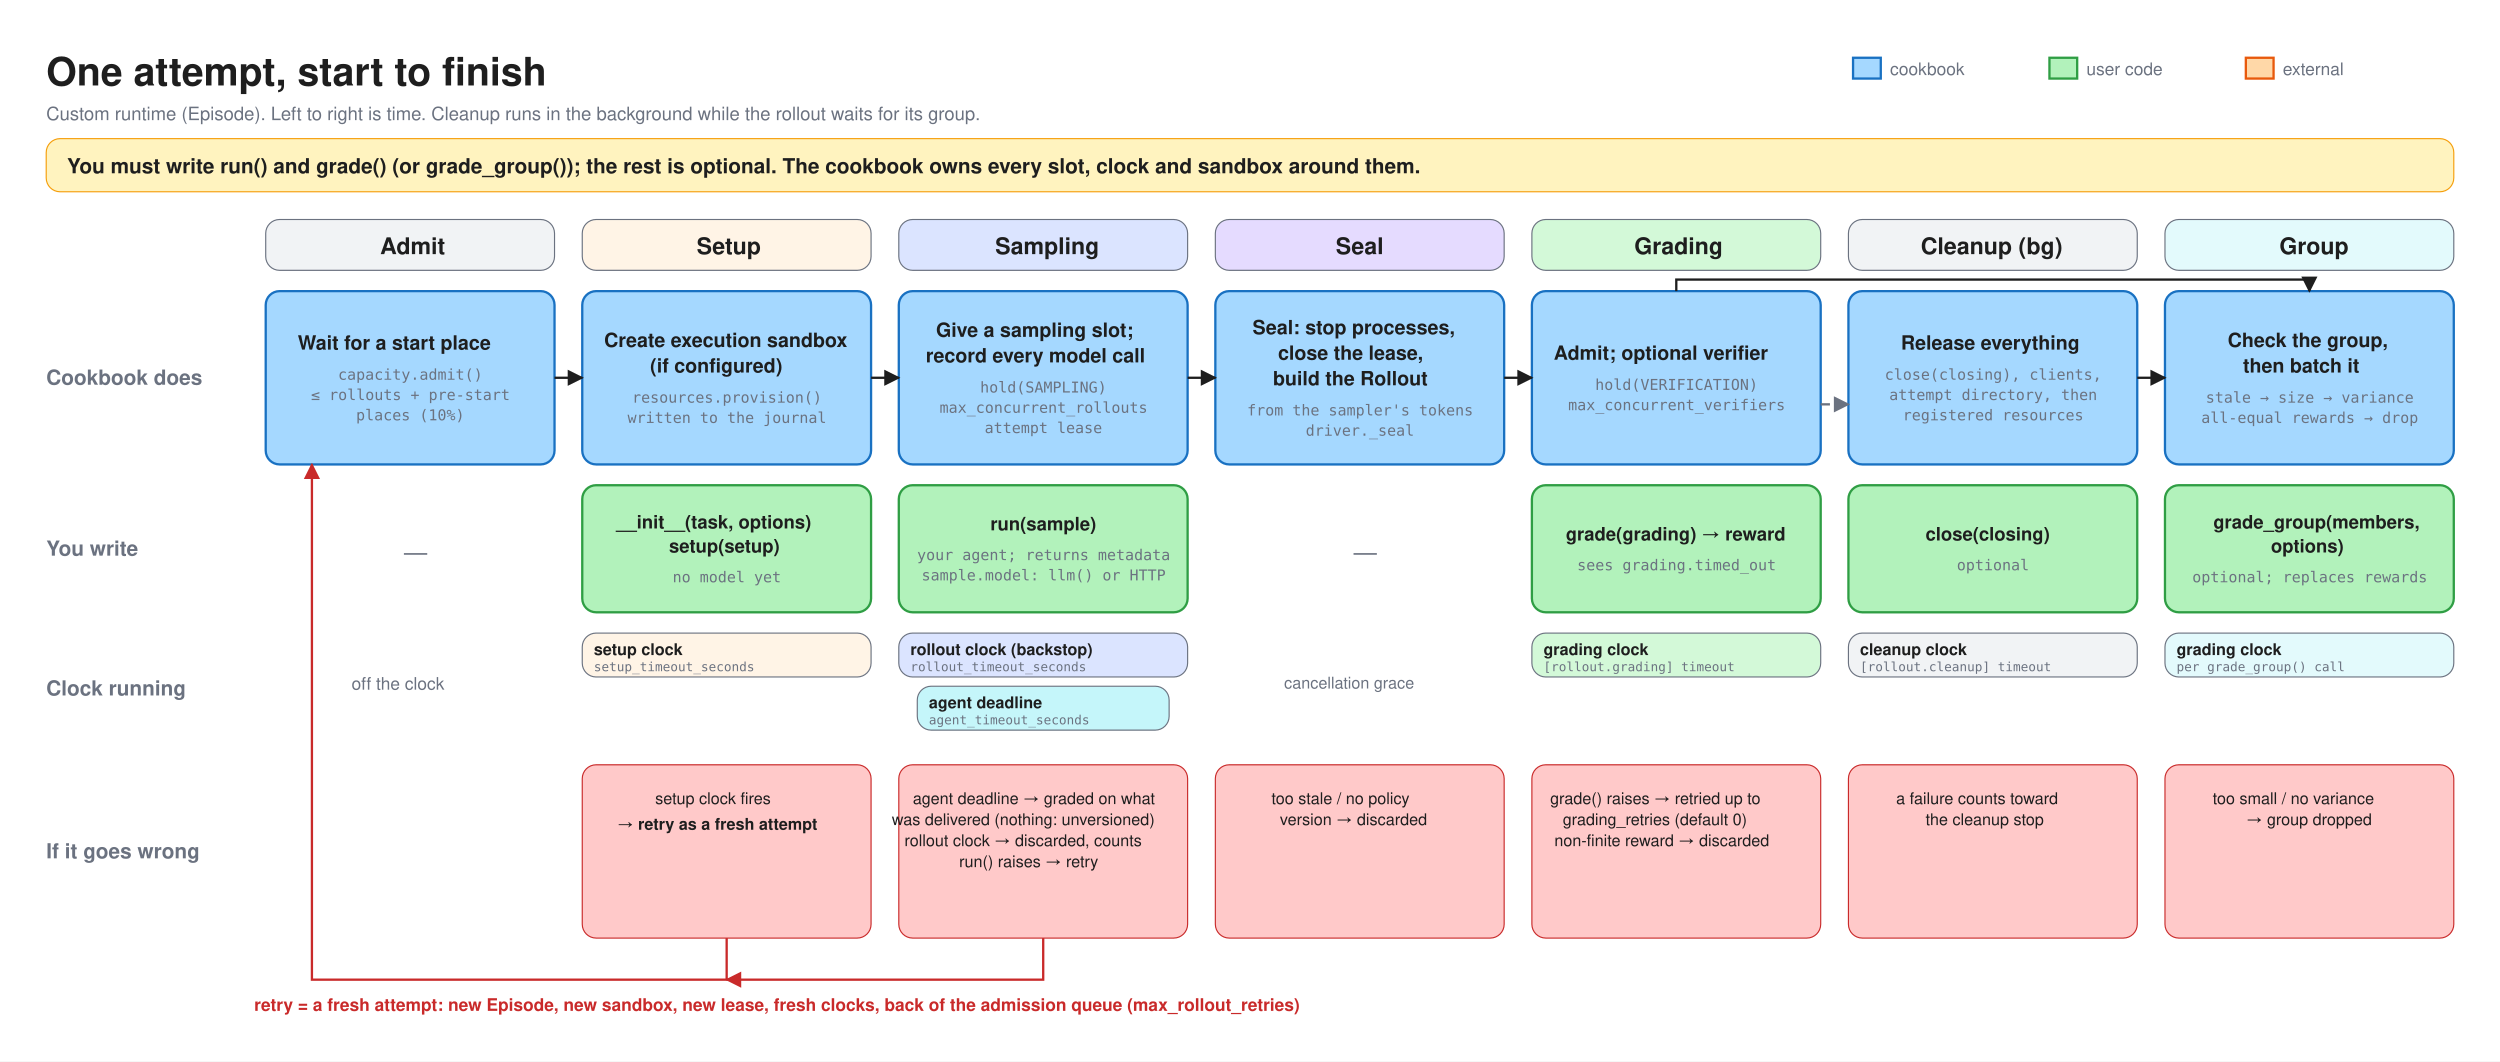
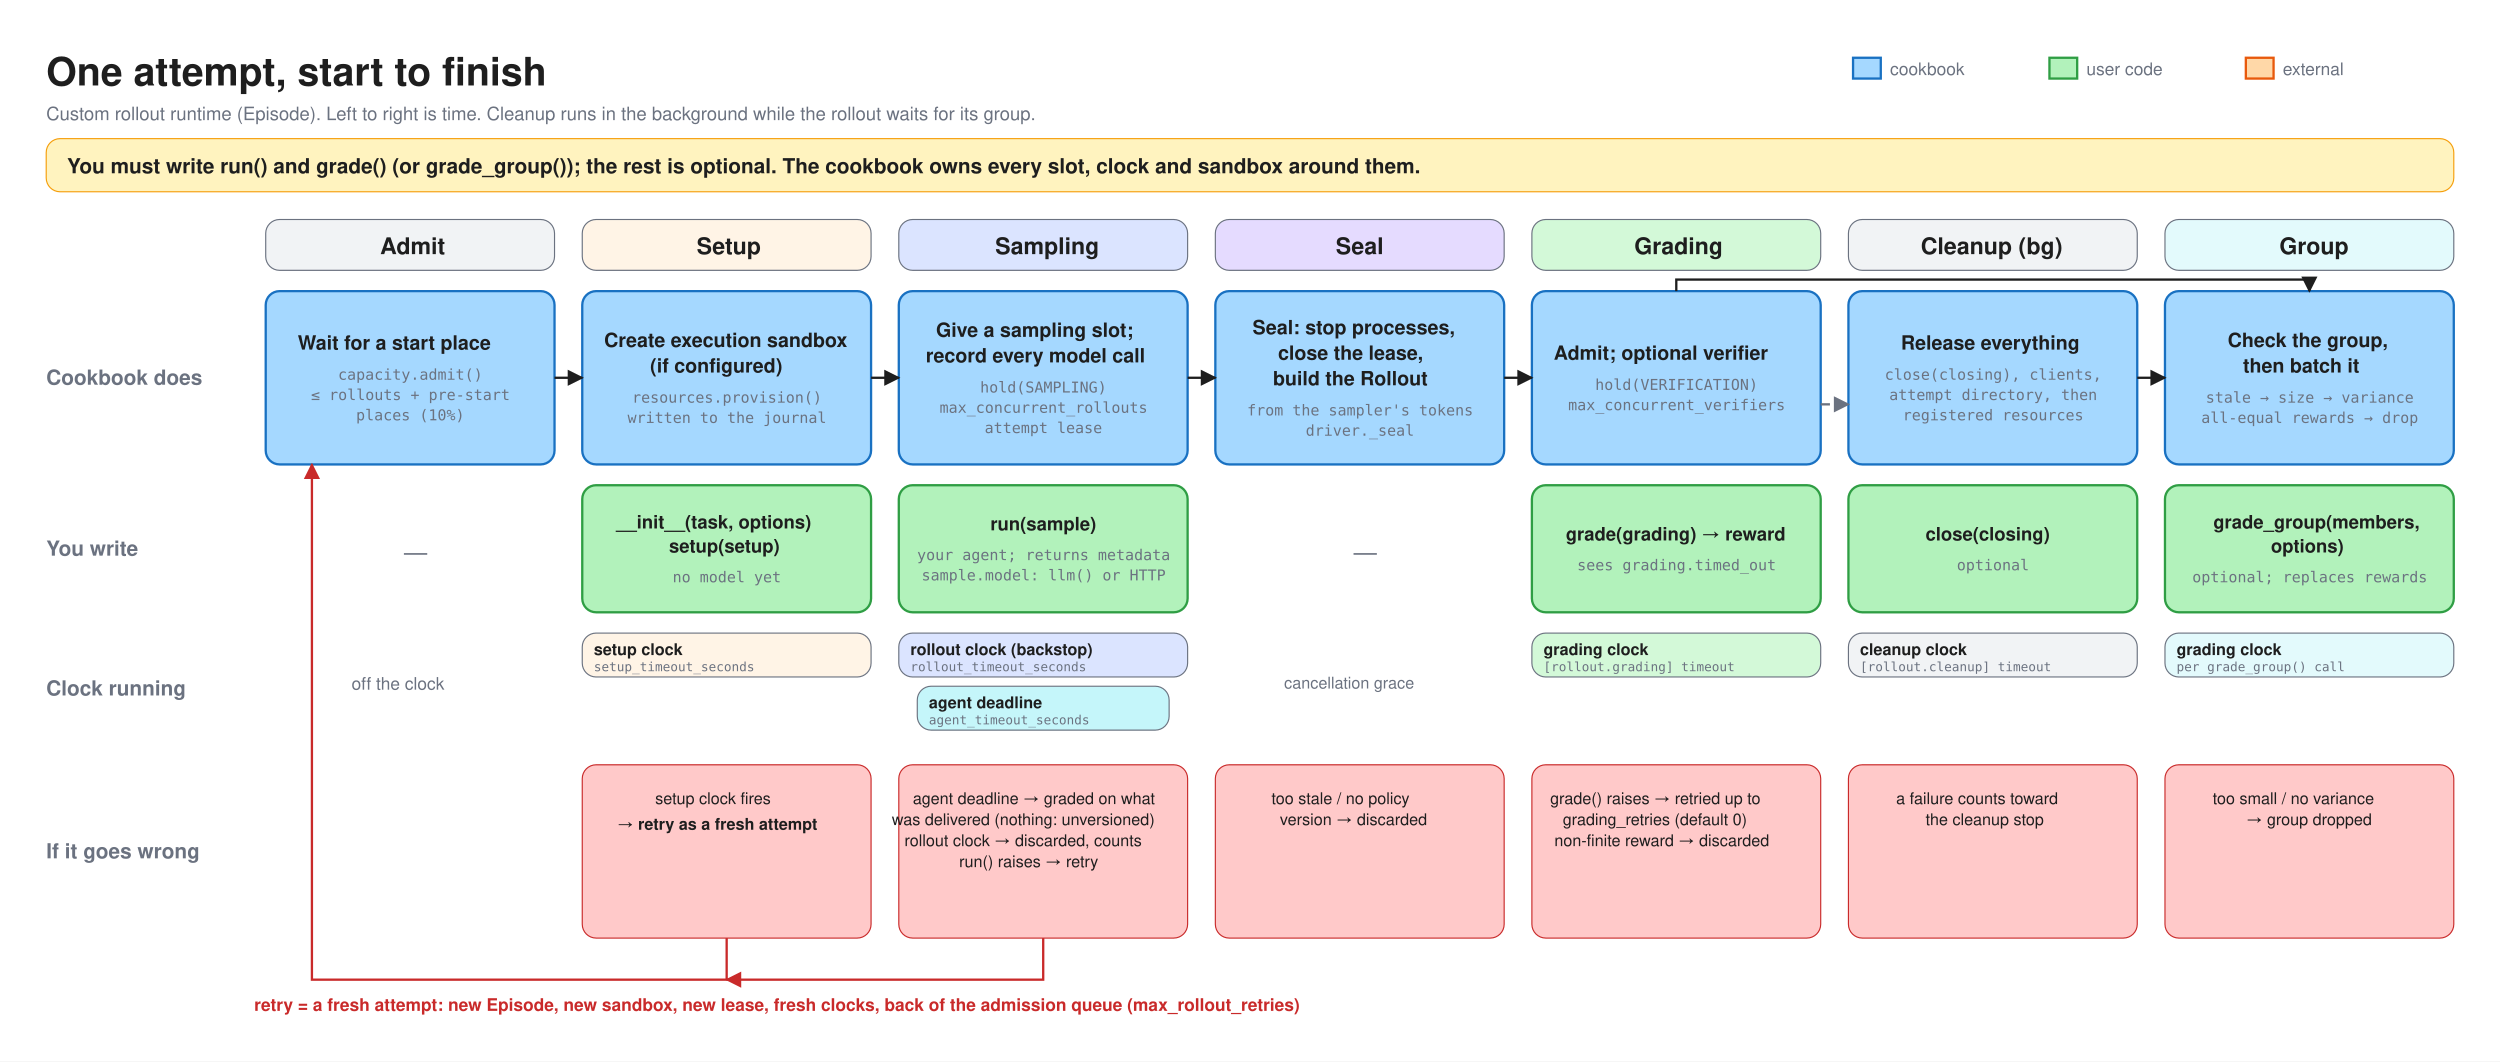
<svg xmlns="http://www.w3.org/2000/svg" viewBox="0 -20 2164 918.75" width="2164" height="918.75">
  <defs>
    <marker id="h" viewBox="0 0 10 10" refX="9" refY="5" markerWidth="7" markerHeight="7" orient="auto-start-reverse">
      <path d="M0,0 L10,5 L0,10 z" fill="context-stroke" />
    </marker>
  </defs>
  <rect x="0" y="-20" width="2164" height="918.75" fill="#fff" />
  <text x="40" y="54.0" font-family="Helvetica, Arial" font-size="34" font-weight="bold" fill="#1e1e1e">One attempt, start to finish</text>
-   <text x="40" y="84.0" font-family="Helvetica, Arial" font-size="16" font-weight="normal" fill="#6b7280">Custom runtime (Episode). Left to right is time. Cleanup runs in the background while the rollout waits for its group.</text>
+   <text x="40" y="84.0" font-family="Helvetica, Arial" font-size="16" font-weight="normal" fill="#6b7280">Custom rollout runtime (Episode). Left to right is time. Cleanup runs in the background while the rollout waits for its group.</text>
  <rect x="40" y="100" width="2084" height="46" rx="12" fill="#fff3bf" fill-opacity="1.0" stroke="#f59e0b" stroke-width="1" />
  <text x="58" y="130.0" font-family="Helvetica, Arial" font-size="18" font-weight="bold" fill="#1e1e1e">You must write run() and grade() (or grade_group()); the rest is optional. The cookbook owns every slot, clock and sandbox around them.</text>
  <rect x="1604" y="30" width="24" height="18" rx="0" fill="#a5d8ff" fill-opacity="1.0" stroke="#1971c2" stroke-width="2" />
  <text x="1636" y="45.0" font-family="Helvetica, Arial" font-size="15" font-weight="normal" fill="#6b7280">cookbook</text>
  <rect x="1774" y="30" width="24" height="18" rx="0" fill="#b2f2bb" fill-opacity="1.0" stroke="#2f9e44" stroke-width="2" />
  <text x="1806" y="45.0" font-family="Helvetica, Arial" font-size="15" font-weight="normal" fill="#6b7280">user code</text>
  <rect x="1944" y="30" width="24" height="18" rx="0" fill="#ffd8a8" fill-opacity="1.0" stroke="#e8590c" stroke-width="2" />
  <text x="1976" y="45.0" font-family="Helvetica, Arial" font-size="15" font-weight="normal" fill="#6b7280">external</text>
  <rect x="230" y="170" width="250" height="44" rx="12" fill="#f1f3f5" fill-opacity="1.0" stroke="#6b7280" stroke-width="1" />
  <text x="329.0" y="200.0" font-family="Helvetica, Arial" font-size="20" font-weight="bold" fill="#1e1e1e">Admit</text>
  <rect x="504" y="170" width="250" height="44" rx="12" fill="#fff4e6" fill-opacity="1.0" stroke="#6b7280" stroke-width="1" />
  <text x="603.0" y="200.0" font-family="Helvetica, Arial" font-size="20" font-weight="bold" fill="#1e1e1e">Setup</text>
  <rect x="778" y="170" width="250" height="44" rx="12" fill="#dbe4ff" fill-opacity="1.0" stroke="#6b7280" stroke-width="1" />
  <text x="861.4" y="200.0" font-family="Helvetica, Arial" font-size="20" font-weight="bold" fill="#1e1e1e">Sampling</text>
  <rect x="1052" y="170" width="250" height="44" rx="12" fill="#e5dbff" fill-opacity="1.0" stroke="#6b7280" stroke-width="1" />
  <text x="1156.2" y="200.0" font-family="Helvetica, Arial" font-size="20" font-weight="bold" fill="#1e1e1e">Seal</text>
  <rect x="1326" y="170" width="250" height="44" rx="12" fill="#d3f9d8" fill-opacity="1.0" stroke="#6b7280" stroke-width="1" />
  <text x="1414.6" y="200.0" font-family="Helvetica, Arial" font-size="20" font-weight="bold" fill="#1e1e1e">Grading</text>
  <rect x="1600" y="170" width="250" height="44" rx="12" fill="#f1f3f5" fill-opacity="1.0" stroke="#6b7280" stroke-width="1" />
  <text x="1662.6" y="200.0" font-family="Helvetica, Arial" font-size="20" font-weight="bold" fill="#1e1e1e">Cleanup (bg)</text>
  <rect x="1874" y="170" width="250" height="44" rx="12" fill="#e3fafc" fill-opacity="1.0" stroke="#6b7280" stroke-width="1" />
  <text x="1973.0" y="200.0" font-family="Helvetica, Arial" font-size="20" font-weight="bold" fill="#1e1e1e">Group</text>
  <text x="40" y="313.0" font-family="Helvetica, Arial" font-size="18" font-weight="bold" fill="#6b7280">Cookbook does</text>
  <text x="40" y="461.0" font-family="Helvetica, Arial" font-size="18" font-weight="bold" fill="#6b7280">You write</text>
  <text x="40" y="582.0" font-family="Helvetica, Arial" font-size="18" font-weight="bold" fill="#6b7280">Clock running</text>
  <text x="40" y="723.0" font-family="Helvetica, Arial" font-size="18" font-weight="bold" fill="#6b7280">If it goes wrong</text>
  <rect x="230" y="232" width="250" height="150" rx="12" fill="#a5d8ff" fill-opacity="1.0" stroke="#1971c2" stroke-width="2" />
  <text x="257.76" y="282.625" font-family="Helvetica, Arial" font-size="17" font-weight="bold" fill="#1e1e1e">Wait for a start place</text>
  <text x="292.6" y="308.725" font-family="Menlo, monospace" font-size="13" font-weight="normal" fill="#6b7280">capacity.admit()</text>
  <text x="269.2" y="326.275" font-family="Menlo, monospace" font-size="13" font-weight="normal" fill="#6b7280">≤ rollouts + pre-start</text>
  <text x="308.2" y="343.825" font-family="Menlo, monospace" font-size="13" font-weight="normal" fill="#6b7280">places (10%)</text>
  <rect x="504" y="232" width="250" height="150" rx="12" fill="#a5d8ff" fill-opacity="1.0" stroke="#1971c2" stroke-width="2" />
  <text x="522.92" y="280.35" font-family="Helvetica, Arial" font-size="17" font-weight="bold" fill="#1e1e1e">Create execution sandbox</text>
  <text x="562.7" y="302.45" font-family="Helvetica, Arial" font-size="17" font-weight="bold" fill="#1e1e1e">(if configured)</text>
  <text x="547.1" y="328.55" font-family="Menlo, monospace" font-size="13" font-weight="normal" fill="#6b7280">resources.provision()</text>
  <text x="543.2" y="346.1" font-family="Menlo, monospace" font-size="13" font-weight="normal" fill="#6b7280">written to the journal</text>
  <rect x="778" y="232" width="250" height="150" rx="12" fill="#a5d8ff" fill-opacity="1.0" stroke="#1971c2" stroke-width="2" />
  <text x="810.18" y="271.575" font-family="Helvetica, Arial" font-size="17" font-weight="bold" fill="#1e1e1e">Give a sampling slot;</text>
  <text x="801.34" y="293.675" font-family="Helvetica, Arial" font-size="17" font-weight="bold" fill="#1e1e1e">record every model call</text>
  <text x="848.4" y="319.775" font-family="Menlo, monospace" font-size="13" font-weight="normal" fill="#6b7280">hold(SAMPLING)</text>
  <text x="813.3" y="337.325" font-family="Menlo, monospace" font-size="13" font-weight="normal" fill="#6b7280">max_concurrent_rollouts</text>
  <text x="852.3" y="354.875" font-family="Menlo, monospace" font-size="13" font-weight="normal" fill="#6b7280">attempt lease</text>
  <rect x="1052" y="232" width="250" height="150" rx="12" fill="#a5d8ff" fill-opacity="1.0" stroke="#1971c2" stroke-width="2" />
  <text x="1084.18" y="269.3" font-family="Helvetica, Arial" font-size="17" font-weight="bold" fill="#1e1e1e">Seal: stop processes,</text>
  <text x="1106.28" y="291.4" font-family="Helvetica, Arial" font-size="17" font-weight="bold" fill="#1e1e1e">close the lease,</text>
  <text x="1101.86" y="313.5" font-family="Helvetica, Arial" font-size="17" font-weight="bold" fill="#1e1e1e">build the Rollout</text>
  <text x="1079.5" y="339.6" font-family="Menlo, monospace" font-size="13" font-weight="normal" fill="#6b7280">from the sampler's tokens</text>
  <text x="1130.2" y="357.15" font-family="Menlo, monospace" font-size="13" font-weight="normal" fill="#6b7280">driver._seal</text>
  <rect x="1326" y="232" width="250" height="150" rx="12" fill="#a5d8ff" fill-opacity="1.0" stroke="#1971c2" stroke-width="2" />
  <text x="1344.92" y="291.4" font-family="Helvetica, Arial" font-size="17" font-weight="bold" fill="#1e1e1e">Admit; optional verifier</text>
  <text x="1380.8" y="317.5" font-family="Menlo, monospace" font-size="13" font-weight="normal" fill="#6b7280">hold(VERIFICATION)</text>
  <text x="1357.4" y="335.05" font-family="Menlo, monospace" font-size="13" font-weight="normal" fill="#6b7280">max_concurrent_verifiers</text>
  <rect x="1600" y="232" width="250" height="150" rx="12" fill="#a5d8ff" fill-opacity="1.0" stroke="#1971c2" stroke-width="2" />
  <text x="1645.44" y="282.625" font-family="Helvetica, Arial" font-size="17" font-weight="bold" fill="#1e1e1e">Release everything</text>
  <text x="1631.4" y="308.725" font-family="Menlo, monospace" font-size="13" font-weight="normal" fill="#6b7280">close(closing), clients,</text>
  <text x="1635.3" y="326.275" font-family="Menlo, monospace" font-size="13" font-weight="normal" fill="#6b7280">attempt directory, then</text>
  <text x="1647.0" y="343.825" font-family="Menlo, monospace" font-size="13" font-weight="normal" fill="#6b7280">registered resources</text>
  <rect x="1874" y="232" width="250" height="150" rx="12" fill="#a5d8ff" fill-opacity="1.0" stroke="#1971c2" stroke-width="2" />
  <text x="1928.28" y="280.35" font-family="Helvetica, Arial" font-size="17" font-weight="bold" fill="#1e1e1e">Check the group,</text>
  <text x="1941.54" y="302.45" font-family="Helvetica, Arial" font-size="17" font-weight="bold" fill="#1e1e1e">then batch it</text>
  <text x="1909.3" y="328.55" font-family="Menlo, monospace" font-size="13" font-weight="normal" fill="#6b7280">stale → size → variance</text>
  <text x="1905.4" y="346.1" font-family="Menlo, monospace" font-size="13" font-weight="normal" fill="#6b7280">all-equal rewards → drop</text>
  <polyline points="480,307 504,307" fill="none" stroke="#1e1e1e" stroke-width="2" marker-end="url(#h)" />
  <polyline points="754,307 778,307" fill="none" stroke="#1e1e1e" stroke-width="2" marker-end="url(#h)" />
  <polyline points="1028,307 1052,307" fill="none" stroke="#1e1e1e" stroke-width="2" marker-end="url(#h)" />
  <polyline points="1302,307 1326,307" fill="none" stroke="#1e1e1e" stroke-width="2" marker-end="url(#h)" />
  <polyline points="1850,307 1874,307" fill="none" stroke="#1e1e1e" stroke-width="2" marker-end="url(#h)" />
  <polyline points="1576,330 1600,330" fill="none" stroke="#6b7280" stroke-width="2" stroke-dasharray="8 6" marker-end="url(#h)" />
  <polyline points="1451.0,232 1451.0,222 1999.0,222 1999.0,232" fill="none" stroke="#1e1e1e" stroke-width="2" marker-end="url(#h)" />
  <text x="349.8" y="465.0" font-family="Helvetica, Arial" font-size="20" font-weight="normal" fill="#6b7280">—</text>
  <rect x="504" y="400" width="250" height="110" rx="12" fill="#b2f2bb" fill-opacity="1.0" stroke="#2f9e44" stroke-width="2" />
  <text x="533.32" y="437.425" font-family="Helvetica, Arial" font-size="16" font-weight="bold" fill="#1e1e1e">__init__(task, options)</text>
  <text x="579.08" y="458.225" font-family="Helvetica, Arial" font-size="16" font-weight="bold" fill="#1e1e1e">setup(setup)</text>
  <text x="582.2" y="484.025" font-family="Menlo, monospace" font-size="13" font-weight="normal" fill="#6b7280">no model yet</text>
  <rect x="778" y="400" width="250" height="110" rx="12" fill="#b2f2bb" fill-opacity="1.0" stroke="#2f9e44" stroke-width="2" />
  <text x="857.24" y="439.05" font-family="Helvetica, Arial" font-size="16" font-weight="bold" fill="#1e1e1e">run(sample)</text>
  <text x="793.8" y="464.85" font-family="Menlo, monospace" font-size="13" font-weight="normal" fill="#6b7280">your agent; returns metadata</text>
  <text x="797.7" y="482.4" font-family="Menlo, monospace" font-size="13" font-weight="normal" fill="#6b7280">sample.model: llm() or HTTP</text>
  <text x="1171.8" y="465.0" font-family="Helvetica, Arial" font-size="20" font-weight="normal" fill="#6b7280">—</text>
  <rect x="1326" y="400" width="250" height="110" rx="12" fill="#b2f2bb" fill-opacity="1.0" stroke="#2f9e44" stroke-width="2" />
  <text x="1355.32" y="447.825" font-family="Helvetica, Arial" font-size="16" font-weight="bold" fill="#1e1e1e">grade(grading) → reward</text>
  <text x="1365.2" y="473.625" font-family="Menlo, monospace" font-size="13" font-weight="normal" fill="#6b7280">sees grading.timed_out</text>
  <rect x="1600" y="400" width="250" height="110" rx="12" fill="#b2f2bb" fill-opacity="1.0" stroke="#2f9e44" stroke-width="2" />
  <text x="1666.76" y="447.825" font-family="Helvetica, Arial" font-size="16" font-weight="bold" fill="#1e1e1e">close(closing)</text>
  <text x="1693.8" y="473.625" font-family="Menlo, monospace" font-size="13" font-weight="normal" fill="#6b7280">optional</text>
  <rect x="1874" y="400" width="250" height="110" rx="12" fill="#b2f2bb" fill-opacity="1.0" stroke="#2f9e44" stroke-width="2" />
  <text x="1915.8" y="437.425" font-family="Helvetica, Arial" font-size="16" font-weight="bold" fill="#1e1e1e">grade_group(members,</text>
  <text x="1965.72" y="458.225" font-family="Helvetica, Arial" font-size="16" font-weight="bold" fill="#1e1e1e">options)</text>
  <text x="1897.6" y="484.025" font-family="Menlo, monospace" font-size="13" font-weight="normal" fill="#6b7280">optional; replaces rewards</text>
  <text x="304.3" y="577.0" font-family="Helvetica, Arial" font-size="15" font-weight="normal" fill="#6b7280">off the clock</text>
  <rect x="504" y="528" width="250" height="38" rx="12" fill="#fff4e6" fill-opacity="1.0" stroke="#6b7280" stroke-width="1" />
  <text x="514" y="547.0" font-family="Helvetica, Arial" font-size="14" font-weight="bold" fill="#1e1e1e">setup clock</text>
  <text x="514" y="561.0" font-family="Menlo, monospace" font-size="11" font-weight="normal" fill="#6b7280">setup_timeout_seconds</text>
  <rect x="778" y="528" width="250" height="38" rx="12" fill="#dbe4ff" fill-opacity="1.0" stroke="#6b7280" stroke-width="1" />
  <text x="788" y="547.0" font-family="Helvetica, Arial" font-size="14" font-weight="bold" fill="#1e1e1e">rollout clock (backstop)</text>
  <text x="788" y="561.0" font-family="Menlo, monospace" font-size="11" font-weight="normal" fill="#6b7280">rollout_timeout_seconds</text>
  <rect x="794" y="574" width="218" height="38" rx="12" fill="#c5f6fa" fill-opacity="1.0" stroke="#6b7280" stroke-width="1" />
  <text x="804" y="593.0" font-family="Helvetica, Arial" font-size="14" font-weight="bold" fill="#1e1e1e">agent deadline</text>
  <text x="804" y="607.0" font-family="Menlo, monospace" font-size="11" font-weight="normal" fill="#6b7280">agent_timeout_seconds</text>
  <text x="1111.48" y="576.0" font-family="Helvetica, Arial" font-size="14" font-weight="normal" fill="#6b7280">cancellation grace</text>
  <rect x="1326" y="528" width="250" height="38" rx="12" fill="#d3f9d8" fill-opacity="1.0" stroke="#6b7280" stroke-width="1" />
  <text x="1336" y="547.0" font-family="Helvetica, Arial" font-size="14" font-weight="bold" fill="#1e1e1e">grading clock</text>
  <text x="1336" y="561.0" font-family="Menlo, monospace" font-size="11" font-weight="normal" fill="#6b7280">[rollout.grading] timeout</text>
  <rect x="1600" y="528" width="250" height="38" rx="12" fill="#f1f3f5" fill-opacity="1.0" stroke="#6b7280" stroke-width="1" />
  <text x="1610" y="547.0" font-family="Helvetica, Arial" font-size="14" font-weight="bold" fill="#1e1e1e">cleanup clock</text>
  <text x="1610" y="561.0" font-family="Menlo, monospace" font-size="11" font-weight="normal" fill="#6b7280">[rollout.cleanup] timeout</text>
  <rect x="1874" y="528" width="250" height="38" rx="12" fill="#e3fafc" fill-opacity="1.0" stroke="#6b7280" stroke-width="1" />
  <text x="1884" y="547.0" font-family="Helvetica, Arial" font-size="14" font-weight="bold" fill="#1e1e1e">grading clock</text>
  <text x="1884" y="561.0" font-family="Menlo, monospace" font-size="11" font-weight="normal" fill="#6b7280">per grade_group() call</text>
  <rect x="504" y="642" width="250" height="150" rx="12" fill="#ffc9c9" fill-opacity="1.0" stroke="#c92a2a" stroke-width="1" />
  <text x="567.12" y="676.0" font-family="Helvetica, Arial" font-size="14" font-weight="normal" fill="#1e1e1e">setup clock fires</text>
  <text x="534.36" y="698.2" font-family="Helvetica, Arial" font-size="14" font-weight="bold" fill="#1e1e1e">→ retry as a fresh attempt</text>
  <rect x="778" y="642" width="250" height="150" rx="12" fill="#ffc9c9" fill-opacity="1.0" stroke="#c92a2a" stroke-width="1" />
  <text x="790.16" y="676.0" font-family="Helvetica, Arial" font-size="14" font-weight="normal" fill="#1e1e1e">agent deadline → graded on what</text>
  <text x="771.96" y="694.2" font-family="Helvetica, Arial" font-size="14" font-weight="normal" fill="#1e1e1e">was delivered (nothing: unversioned)</text>
  <text x="782.88" y="712.4" font-family="Helvetica, Arial" font-size="14" font-weight="normal" fill="#1e1e1e">rollout clock → discarded, counts</text>
  <text x="830.2" y="730.6" font-family="Helvetica, Arial" font-size="14" font-weight="normal" fill="#1e1e1e">run() raises → retry</text>
  <rect x="1052" y="642" width="250" height="150" rx="12" fill="#ffc9c9" fill-opacity="1.0" stroke="#c92a2a" stroke-width="1" />
  <text x="1100.56" y="676.0" font-family="Helvetica, Arial" font-size="14" font-weight="normal" fill="#1e1e1e">too stale / no policy</text>
  <text x="1107.84" y="694.2" font-family="Helvetica, Arial" font-size="14" font-weight="normal" fill="#1e1e1e">version → discarded</text>
  <rect x="1326" y="642" width="250" height="150" rx="12" fill="#ffc9c9" fill-opacity="1.0" stroke="#c92a2a" stroke-width="1" />
  <text x="1341.8" y="676.0" font-family="Helvetica, Arial" font-size="14" font-weight="normal" fill="#1e1e1e">grade() raises → retried up to</text>
  <text x="1352.72" y="694.2" font-family="Helvetica, Arial" font-size="14" font-weight="normal" fill="#1e1e1e">grading_retries (default 0)</text>
  <text x="1345.44" y="712.4" font-family="Helvetica, Arial" font-size="14" font-weight="normal" fill="#1e1e1e">non-finite reward → discarded</text>
  <rect x="1600" y="642" width="250" height="150" rx="12" fill="#ffc9c9" fill-opacity="1.0" stroke="#c92a2a" stroke-width="1" />
  <text x="1641.28" y="676.0" font-family="Helvetica, Arial" font-size="14" font-weight="normal" fill="#1e1e1e">a failure counts toward</text>
  <text x="1666.76" y="694.2" font-family="Helvetica, Arial" font-size="14" font-weight="normal" fill="#1e1e1e">the cleanup stop</text>
  <rect x="1874" y="642" width="250" height="150" rx="12" fill="#ffc9c9" fill-opacity="1.0" stroke="#c92a2a" stroke-width="1" />
  <text x="1915.28" y="676.0" font-family="Helvetica, Arial" font-size="14" font-weight="normal" fill="#1e1e1e">too small / no variance</text>
  <text x="1944.4" y="694.2" font-family="Helvetica, Arial" font-size="14" font-weight="normal" fill="#1e1e1e">→ group dropped</text>
  <polyline points="629.0,792 629.0,828 270,828 270,382" fill="none" stroke="#c92a2a" stroke-width="2" marker-end="url(#h)" />
  <polyline points="903.0,792 903.0,828 629.0,828" fill="none" stroke="#c92a2a" stroke-width="2" marker-end="url(#h)" />
  <text x="220" y="855.0" font-family="Helvetica, Arial" font-size="15" font-weight="bold" fill="#c92a2a">retry = a fresh attempt: new Episode, new sandbox, new lease, fresh clocks, back of the admission queue  (max_rollout_retries)</text>
</svg>
